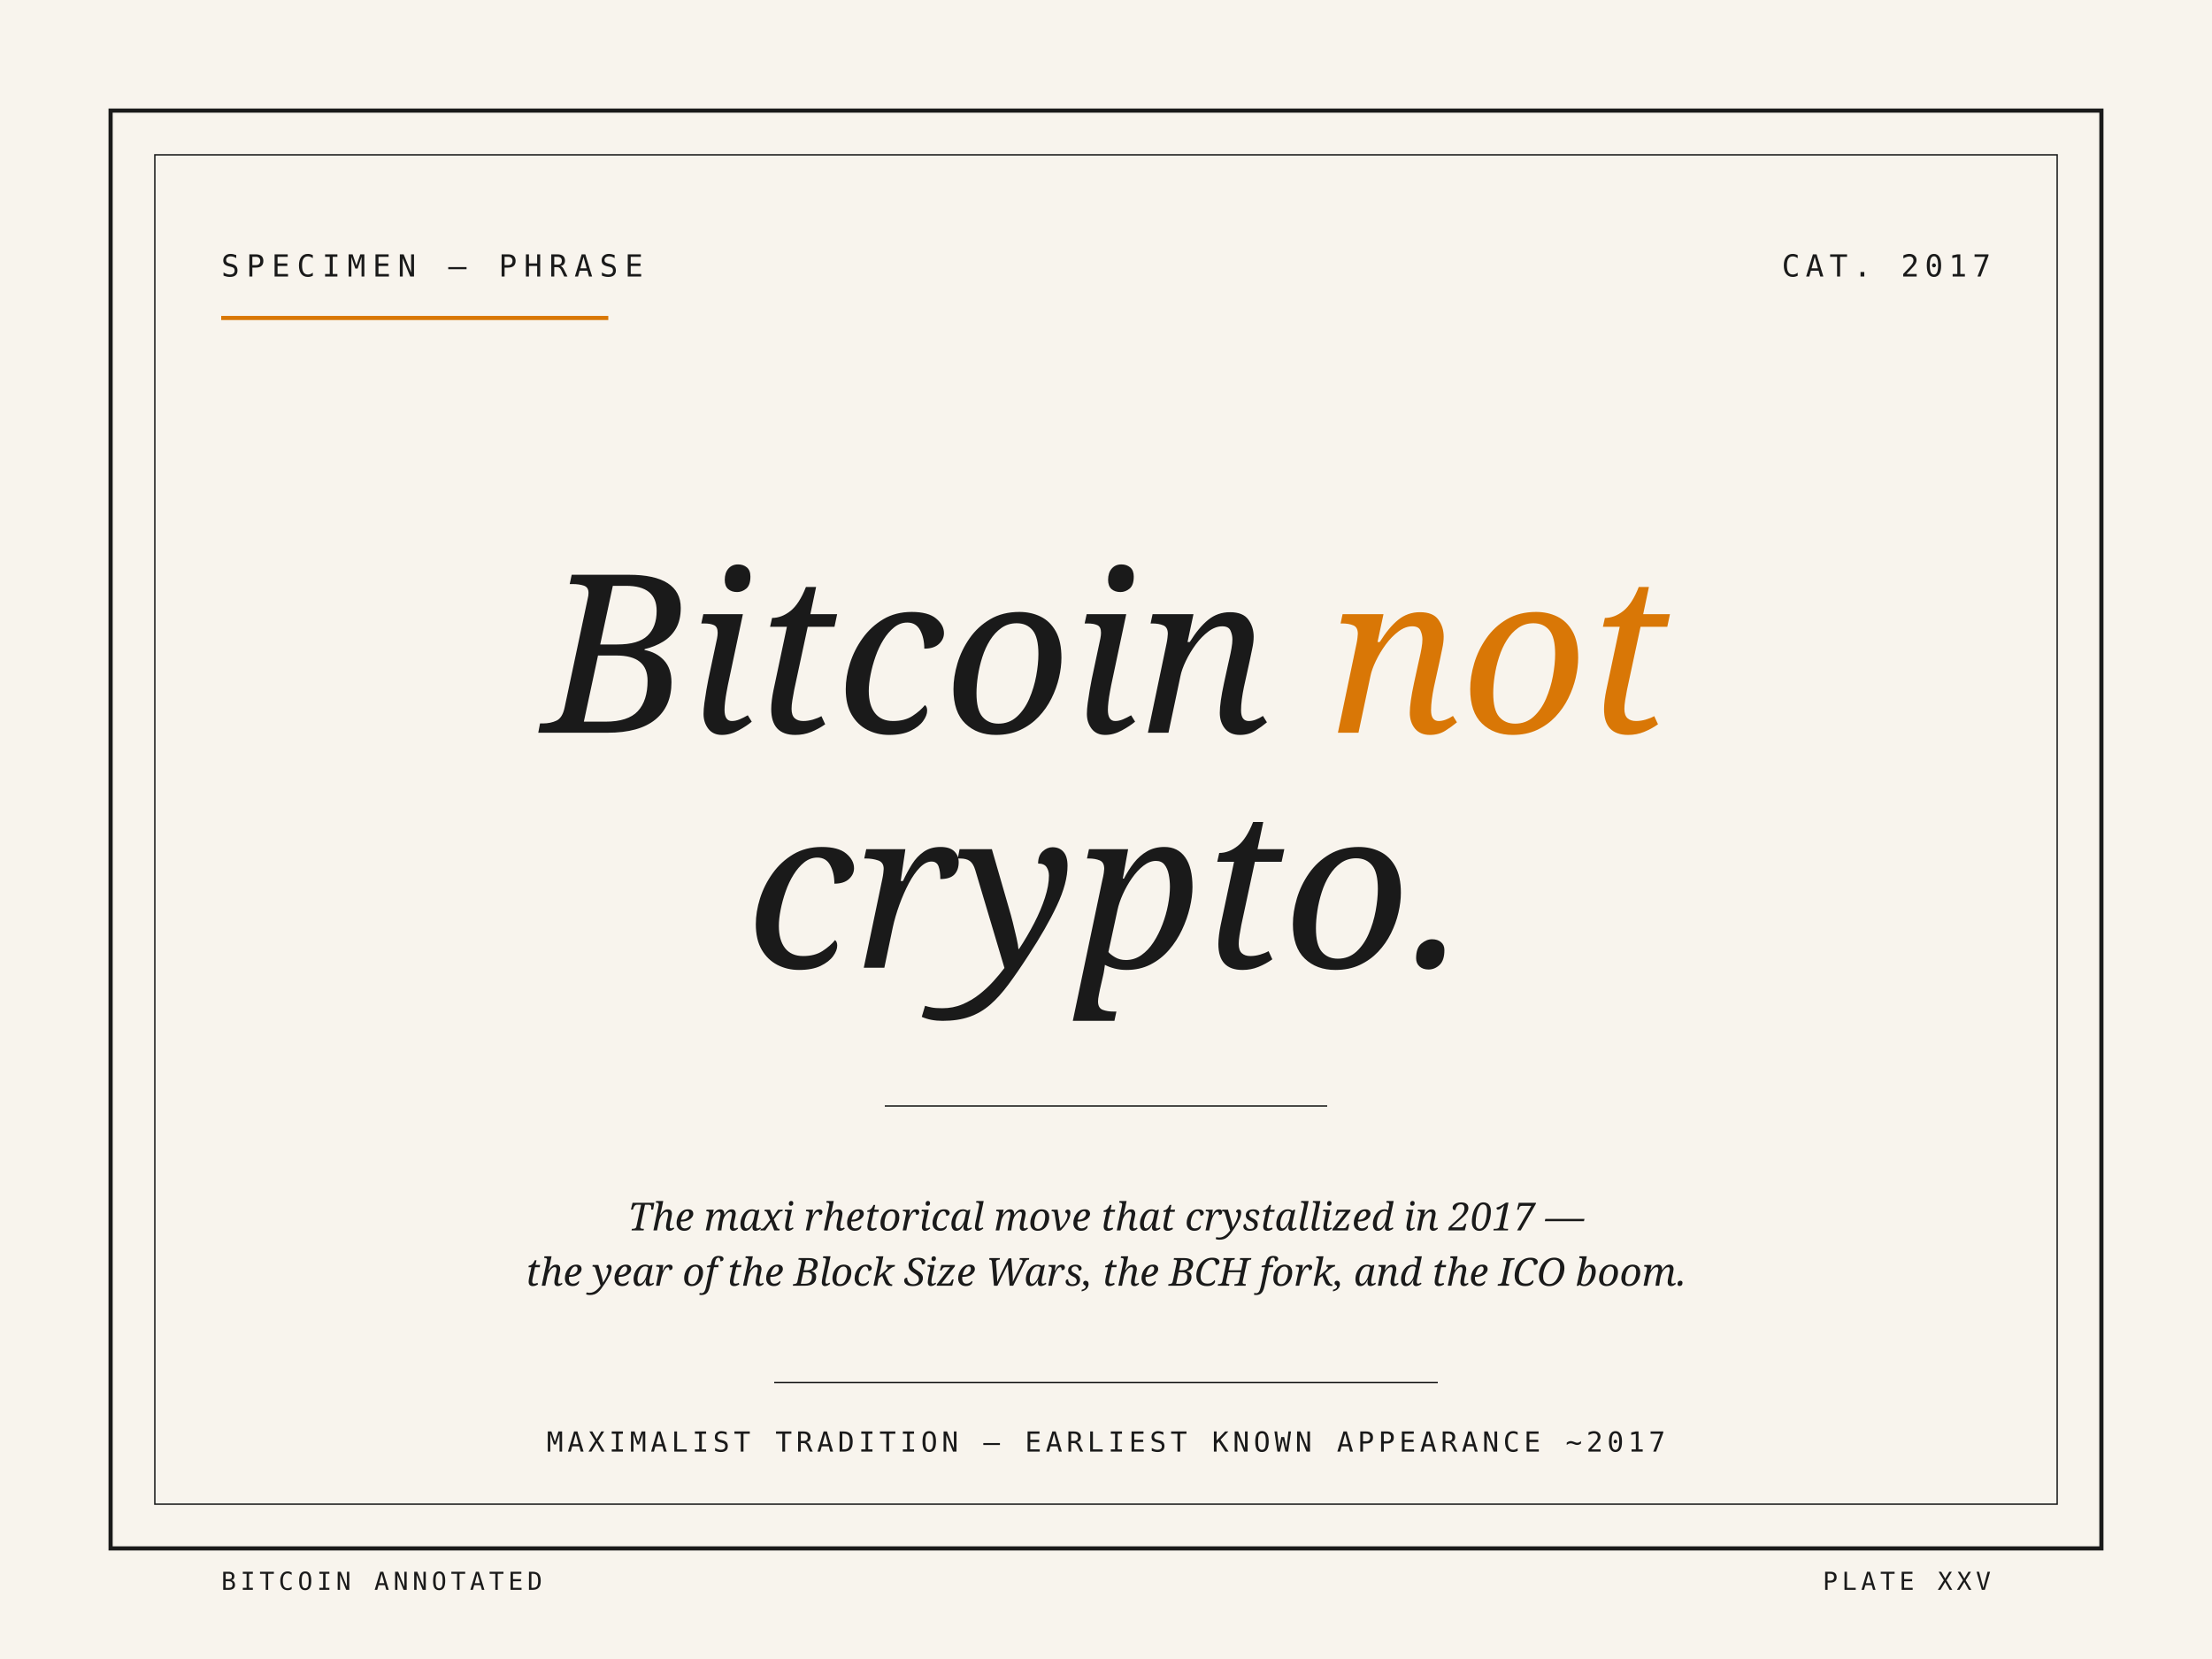
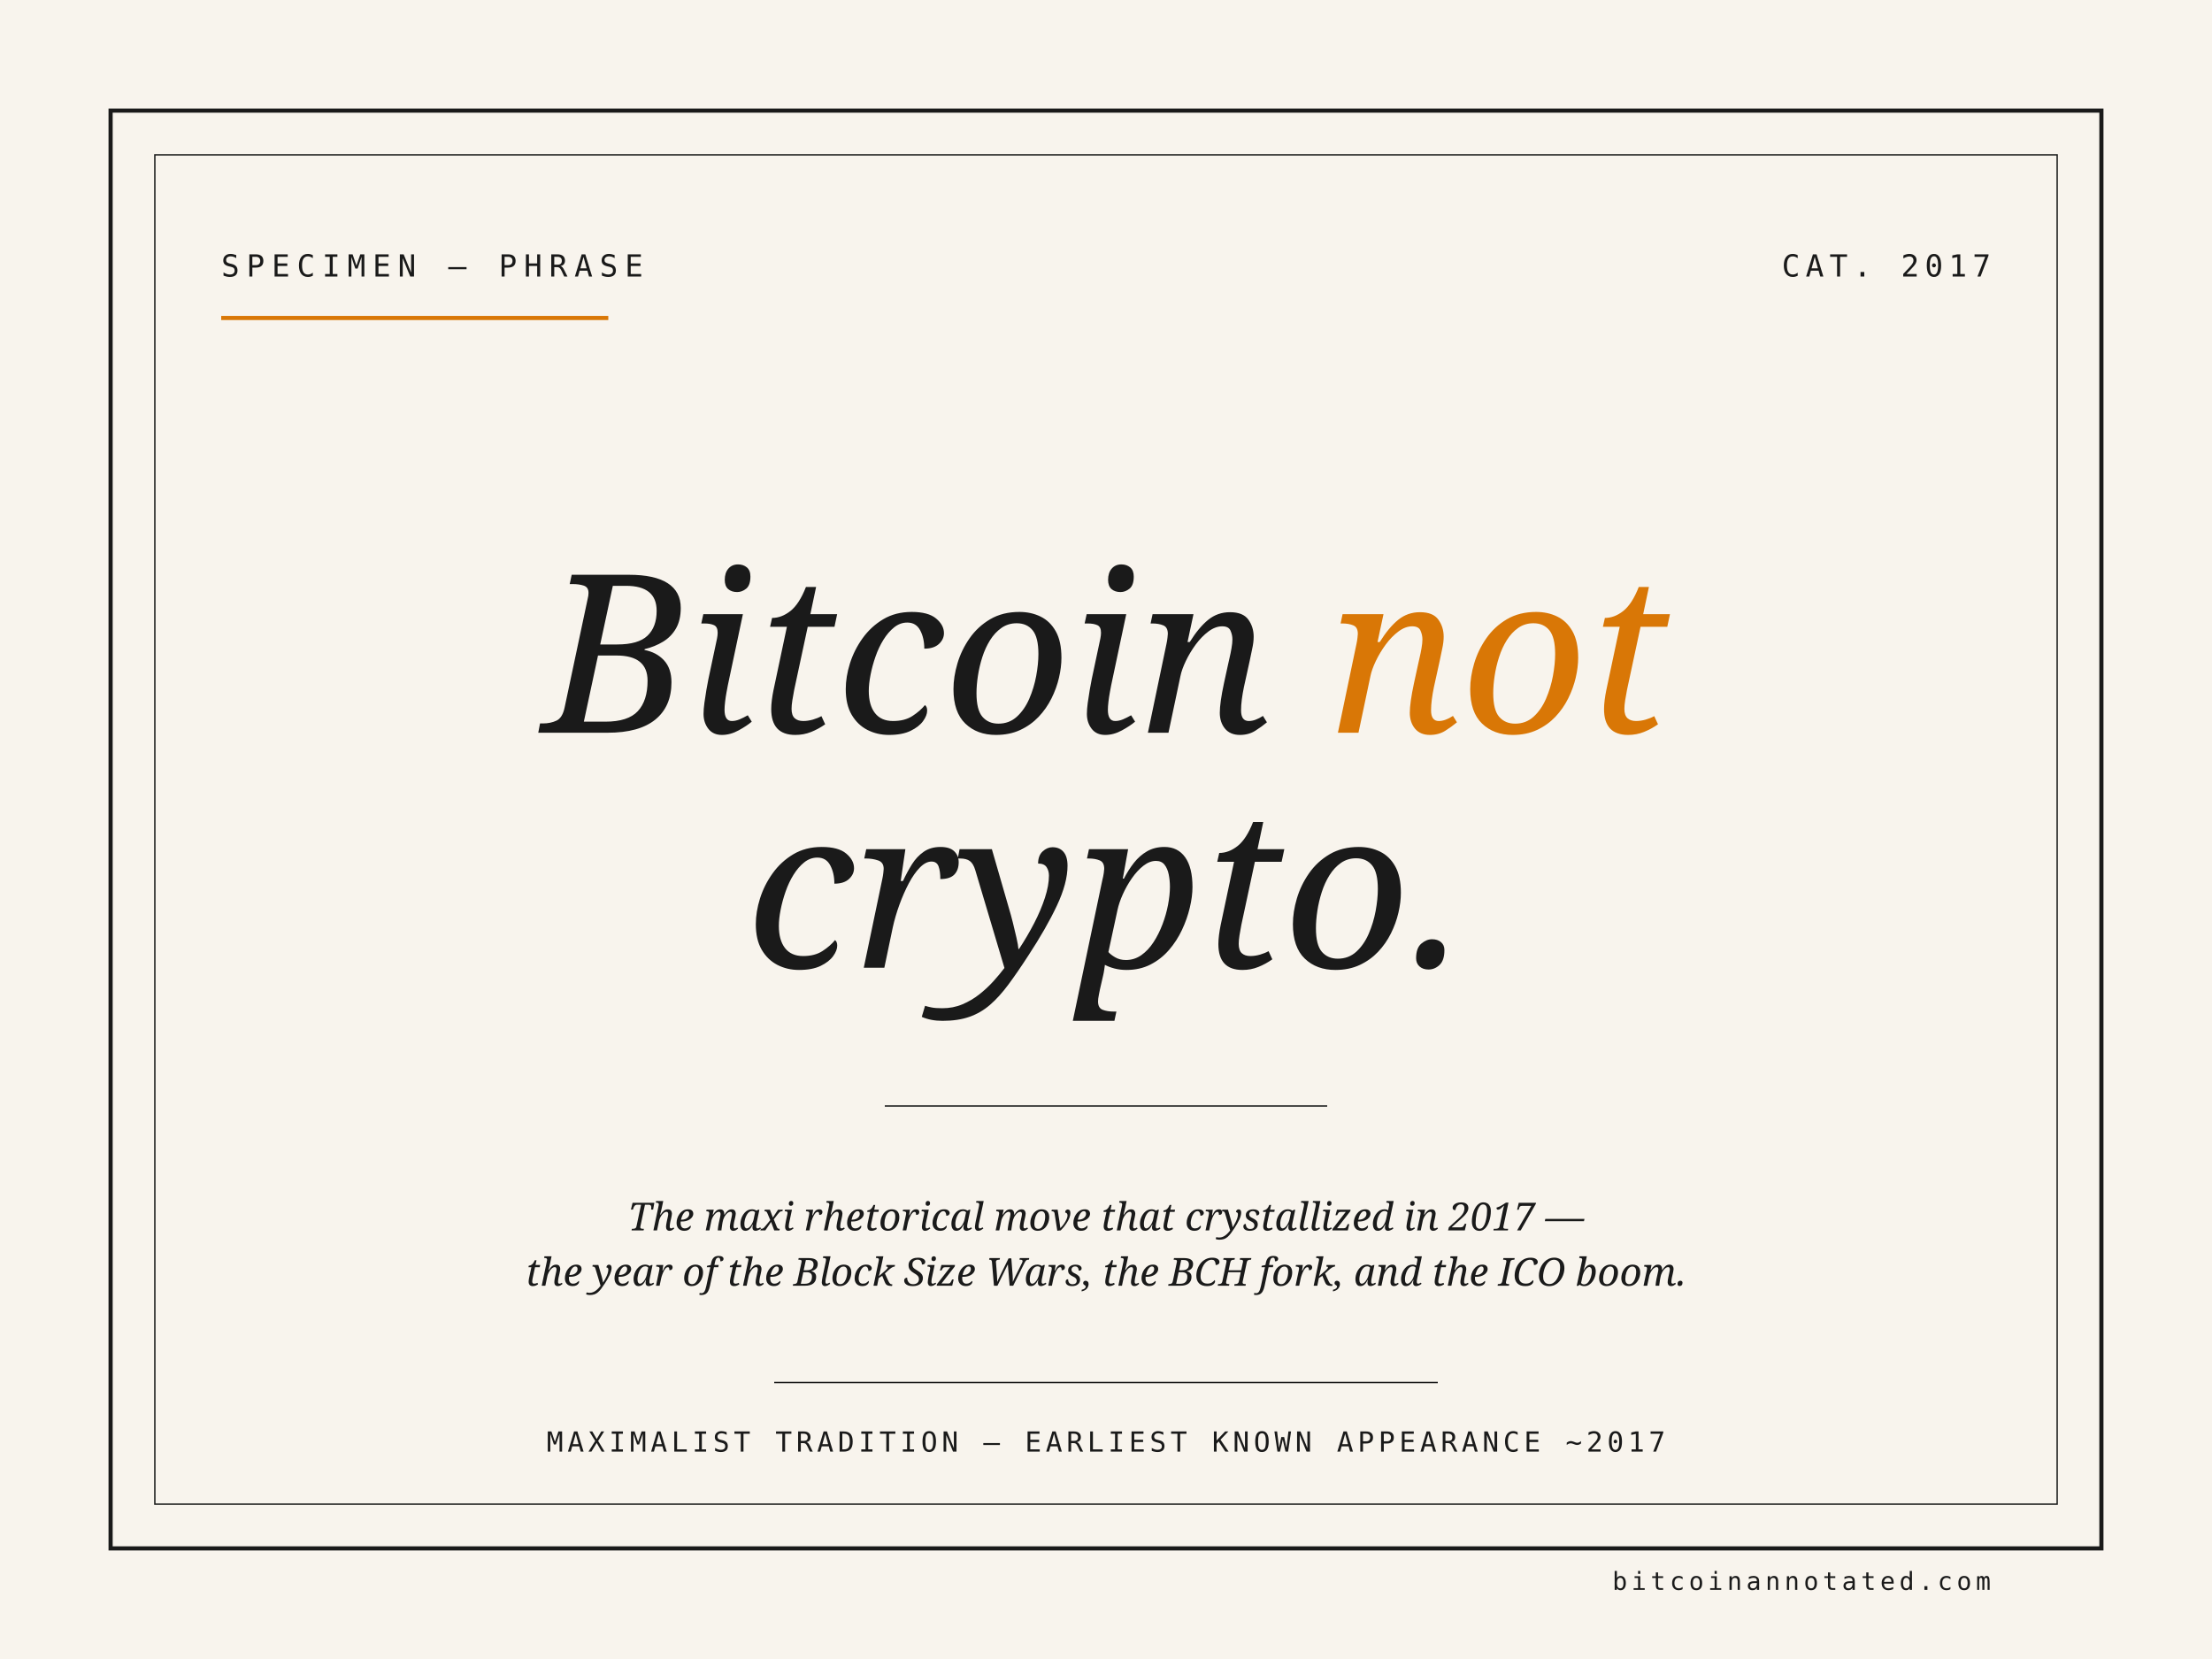
<svg xmlns="http://www.w3.org/2000/svg" viewBox="0 0 800 600" width="800" height="600">
  <rect width="800" height="600" fill="#f8f4ed" />
  <rect x="40" y="40" width="720" height="520" fill="none" stroke="#1a1a1a" stroke-width="1.5" />
  <rect x="56" y="56" width="688" height="488" fill="none" stroke="#1a1a1a" stroke-width="0.5" />
  <text x="80" y="100" font-family="JetBrains Mono, monospace" font-size="11" fill="#1a1a1a" letter-spacing="2.5">SPECIMEN — PHRASE</text>
  <line x1="80" y1="115" x2="220" y2="115" stroke="#d97706" stroke-width="1.5" />
  <text x="720" y="100" font-family="JetBrains Mono, monospace" font-size="11" fill="#1a1a1a" letter-spacing="2" text-anchor="end">CAT. 2017</text>
  <text x="400" y="265" font-family="EB Garamond, Garamond, serif" font-style="italic" font-size="80" fill="#1a1a1a" text-anchor="middle" font-weight="500">Bitcoin <tspan fill="#d97706">not</tspan>
  </text>
  <text x="400" y="350" font-family="EB Garamond, Garamond, serif" font-style="italic" font-size="80" fill="#1a1a1a" text-anchor="middle" font-weight="500">crypto.</text>
  <line x1="320" y1="400" x2="480" y2="400" stroke="#1a1a1a" stroke-width="0.5" />
  <text x="400" y="445" font-family="EB Garamond, Garamond, serif" font-style="italic" font-size="14" fill="#1a1a1a" text-anchor="middle">The maxi rhetorical move that crystallized in 2017 —</text>
  <text x="400" y="465" font-family="EB Garamond, Garamond, serif" font-style="italic" font-size="14" fill="#1a1a1a" text-anchor="middle">the year of the Block Size Wars, the BCH fork, and the ICO boom.</text>
  <line x1="280" y1="500" x2="520" y2="500" stroke="#1a1a1a" stroke-width="0.5" />
  <text x="400" y="525" font-family="JetBrains Mono, monospace" font-size="10" fill="#1a1a1a" letter-spacing="1.5" text-anchor="middle">MAXIMALIST TRADITION — EARLIEST KNOWN APPEARANCE ~2017</text>
-   <text x="80" y="575" font-family="JetBrains Mono, monospace" font-size="9" fill="#1a1a1a" letter-spacing="1.5">BITCOIN ANNOTATED</text>
-   <text x="720" y="575" font-family="JetBrains Mono, monospace" font-size="9" fill="#1a1a1a" letter-spacing="1.5" text-anchor="end">PLATE XXV</text>
+   <text x="720" y="575" font-family="JetBrains Mono, monospace" font-size="9" fill="#1a1a1a" letter-spacing="1.5" text-anchor="end">bitcoinannotated.com</text>
</svg>
